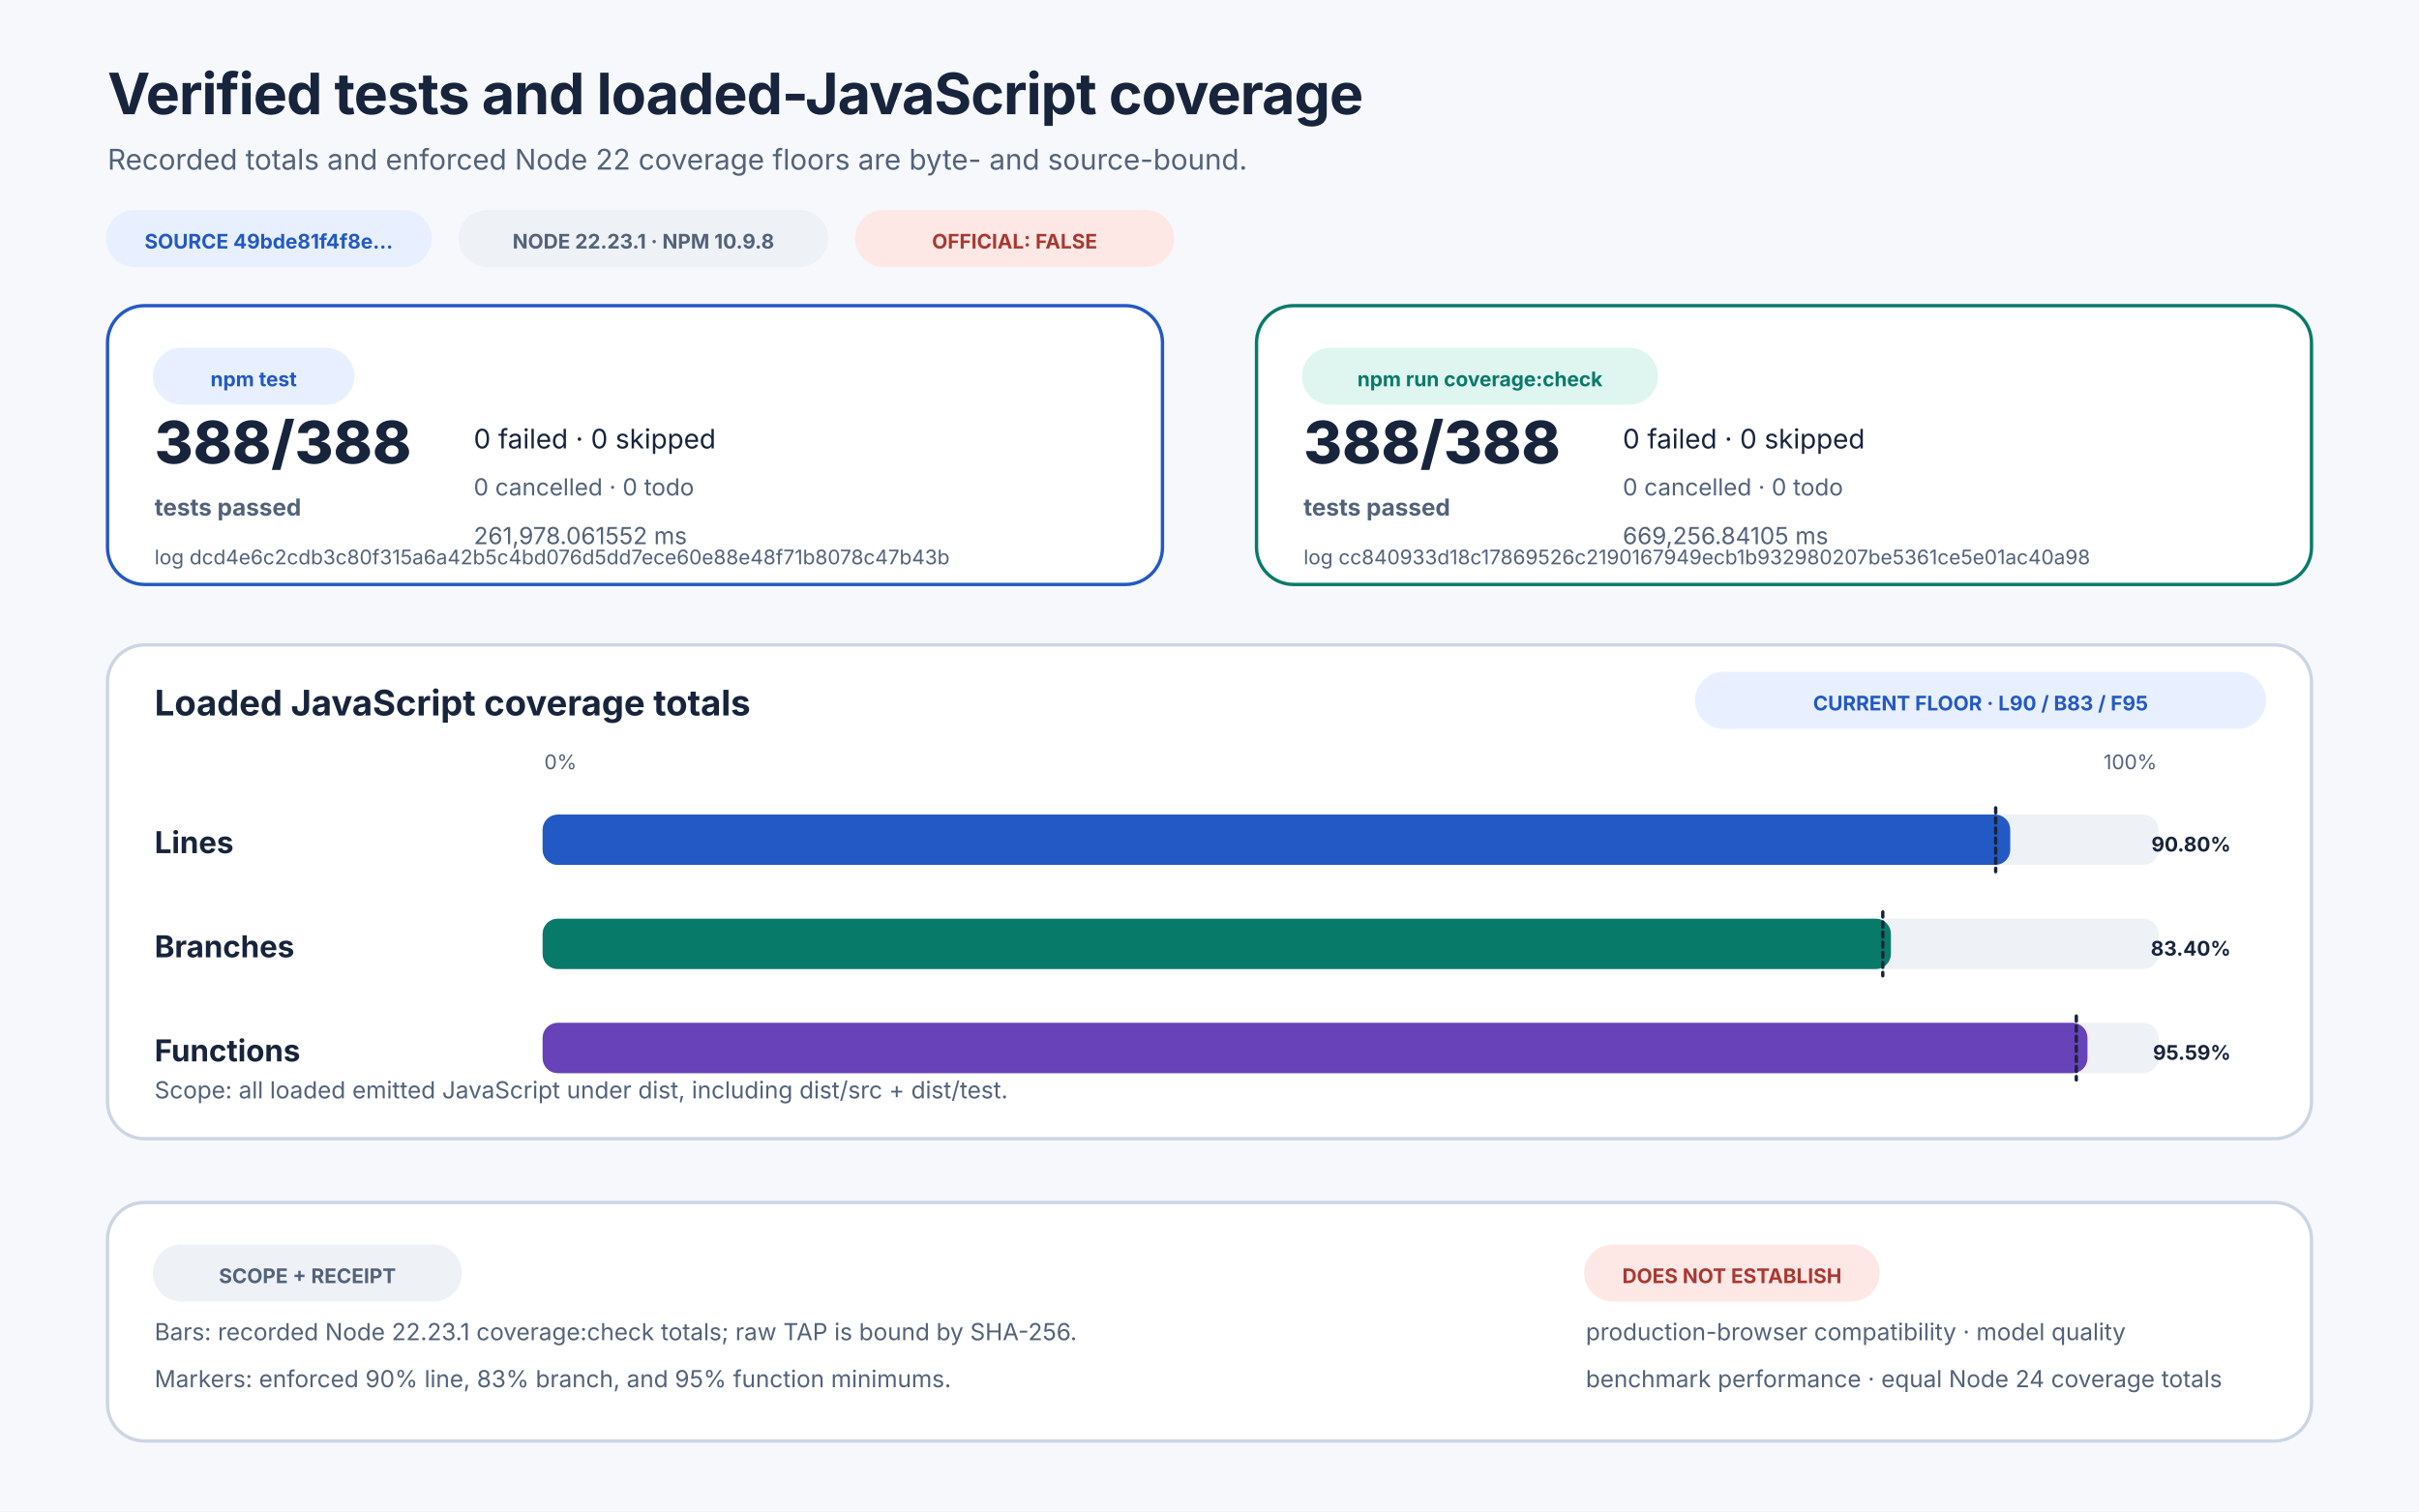
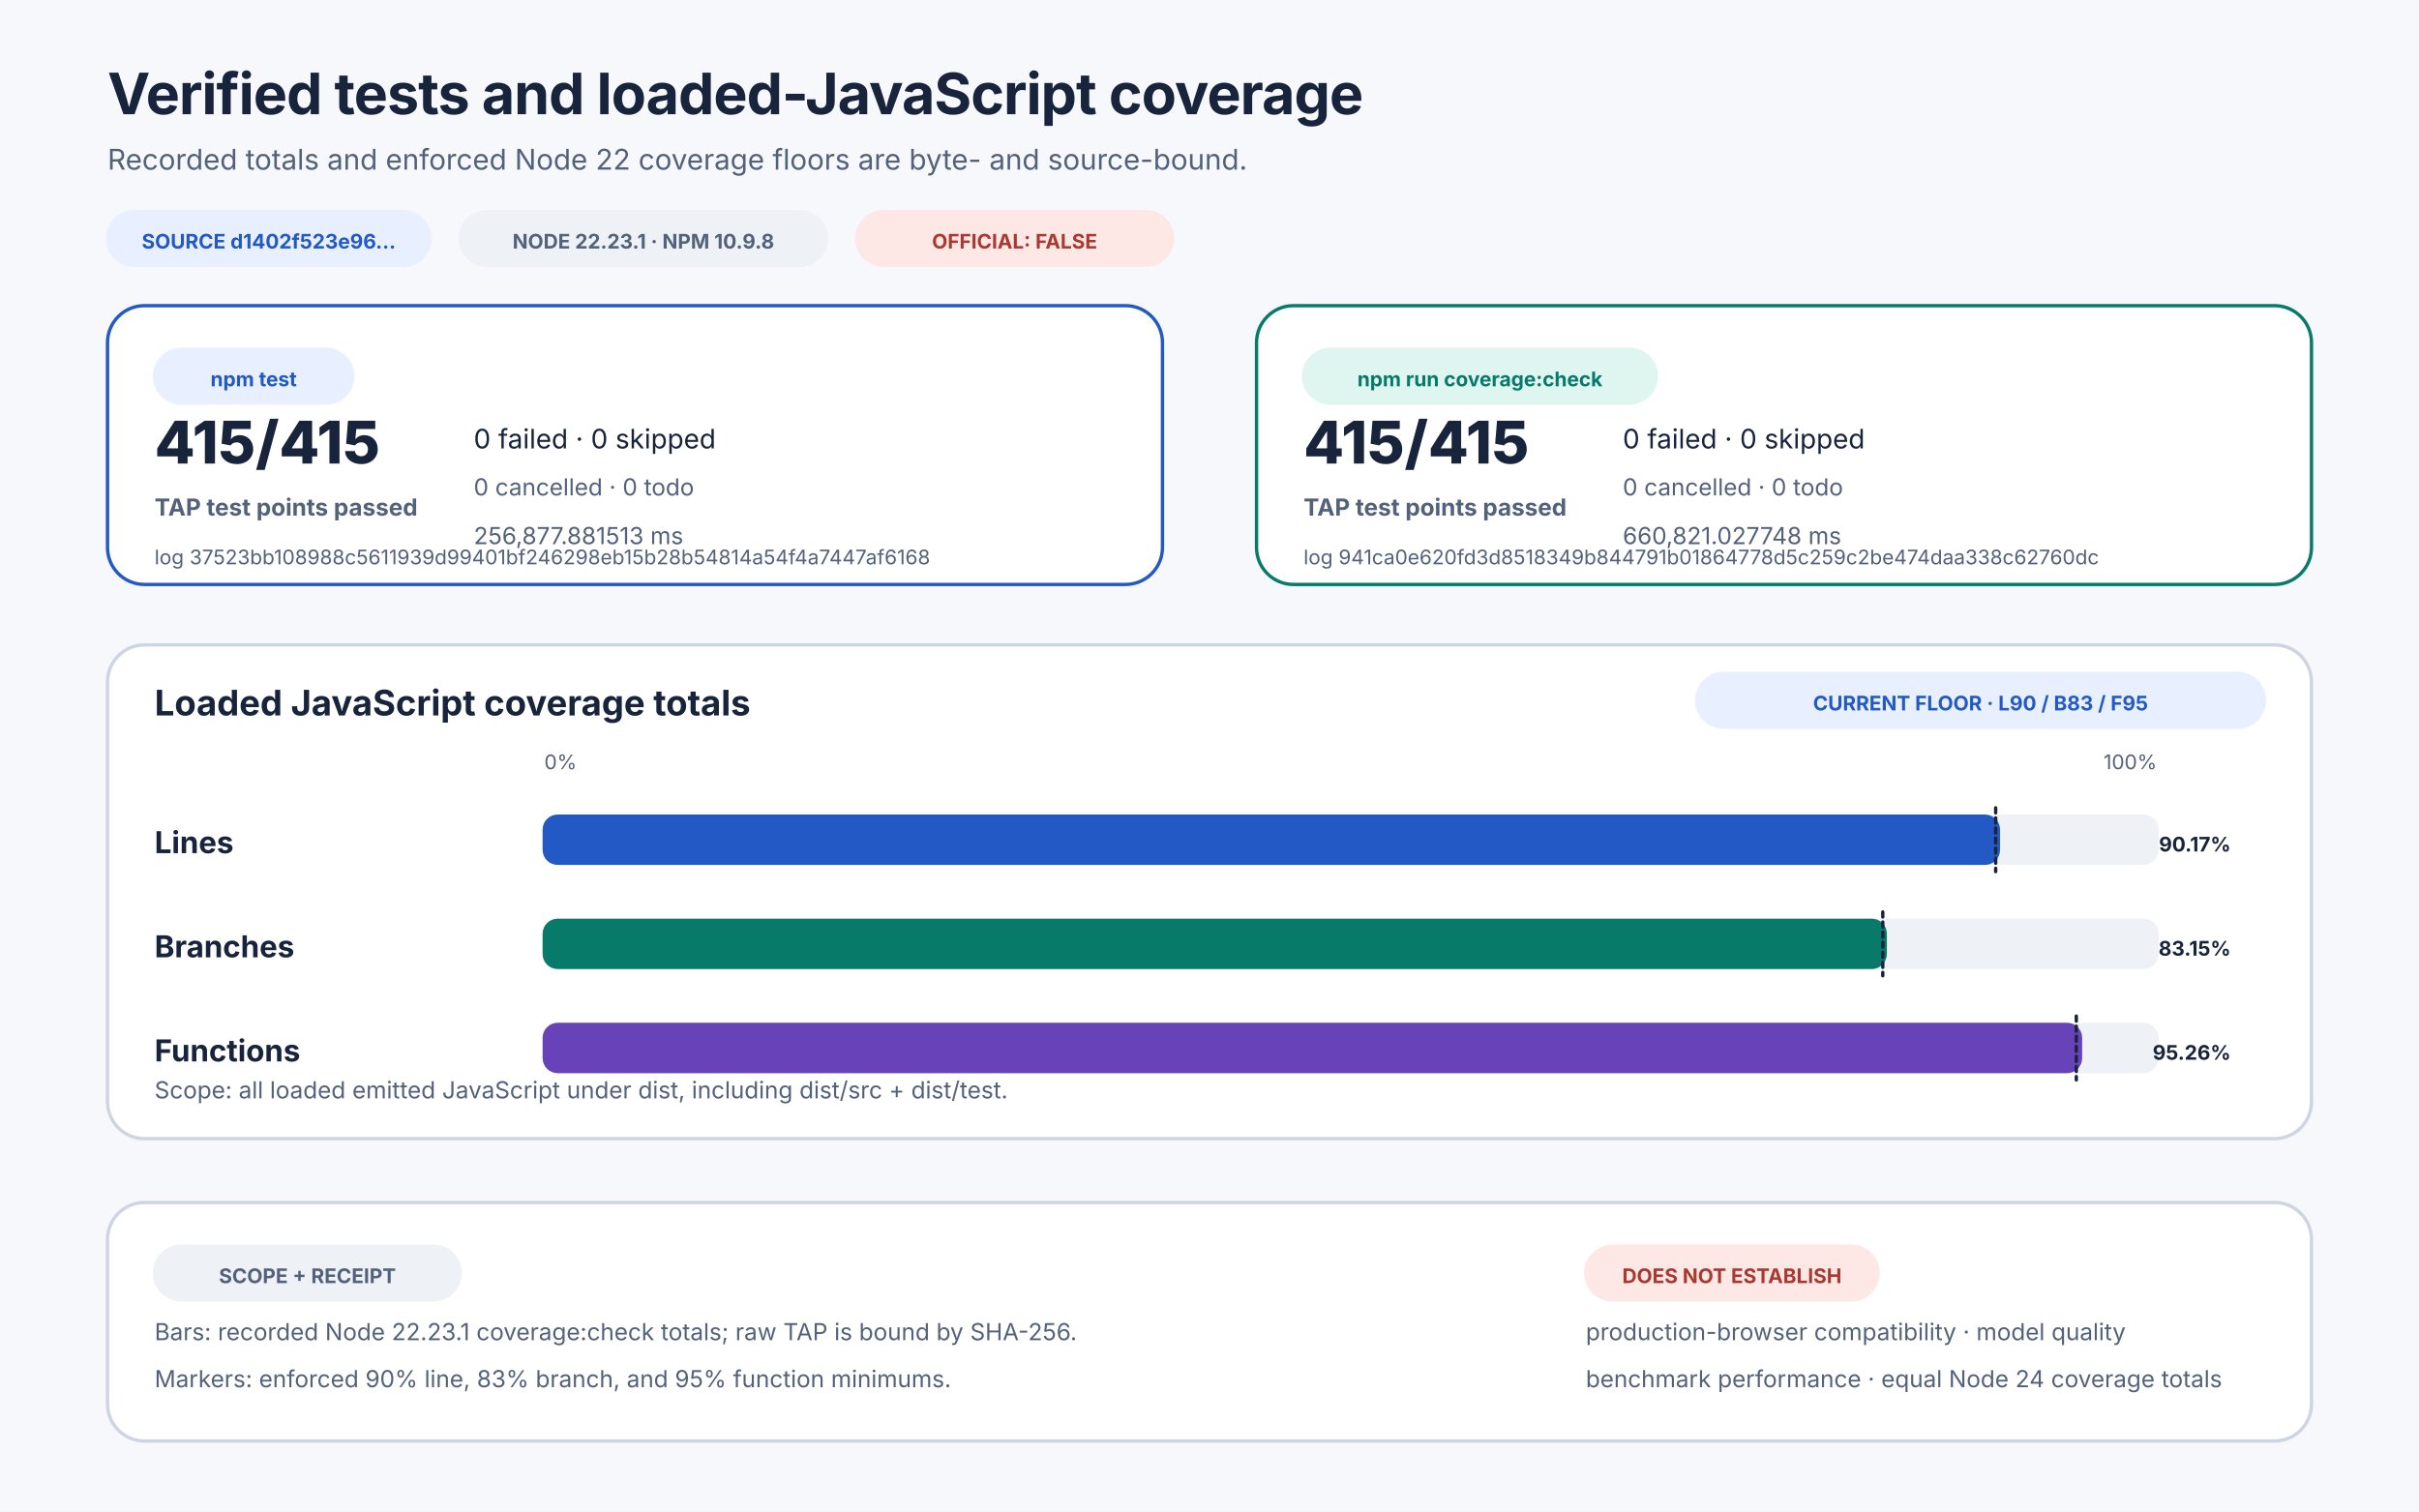
<svg xmlns="http://www.w3.org/2000/svg" viewBox="0 0 1440 900" width="1440" height="900" role="img" aria-labelledby="quality-verification-title quality-verification-desc">
  <style>
    text { font-family: Inter, "Segoe UI", Arial, sans-serif; fill: #18243C; }
    .title { font-size: 34px; font-weight: 750; letter-spacing: -0.5px; }
    .subtitle { font-size: 17px; fill: #53627A; }
    .section { font-size: 21px; font-weight: 720; }
    .node-title { font-size: 18px; font-weight: 720; }
    .body { font-size: 16px; }
    .small { font-size: 14px; fill: #53627A; }
    .tiny { font-size: 12px; fill: #53627A; }
    .eyebrow { font-size: 11px; font-weight: 750; fill: #53627A; letter-spacing: 1.2px; }
    .pill { font-size: 12px; font-weight: 750; }
    .metric { font-size: 35px; font-weight: 780; }
    .metric-label { font-size: 14px; font-weight: 650; fill: #53627A; }
    .axis { font-size: 12px; fill: #53627A; }
    .bar-value { font-size: 12px; font-weight: 720; }
    .inverse { fill: #FFFFFF; }
  </style>
  <rect width="1440" height="900" fill="#F6F8FC" />
  <text x="64" y="68" class="title">Verified tests and loaded-JavaScript coverage</text>
  <text x="64" y="101" class="subtitle">Recorded totals and enforced Node 22 coverage floors are byte- and source-bound.</text>
  <rect x="64" y="126" width="192" height="32" rx="16" fill="#E8F0FF" stroke="#E8F0FF" stroke-width="2" />
-   <text x="160" y="148" class="pill" text-anchor="middle" style="fill:#2359C4">SOURCE 49bde81f4f8e…</text>
+   <text x="160" y="148" class="pill" text-anchor="middle" style="fill:#2359C4">SOURCE d1402f523e96…</text>
  <rect x="274" y="126" width="218" height="32" rx="16" fill="#EEF1F6" stroke="#EEF1F6" stroke-width="2" />
  <text x="383" y="148" class="pill" text-anchor="middle" style="fill:#53627A">NODE 22.23.1 · NPM 10.9.8</text>
  <rect x="510" y="126" width="188" height="32" rx="16" fill="#FDE8E6" stroke="#FDE8E6" stroke-width="2" />
  <text x="604" y="148" class="pill" text-anchor="middle" style="fill:#A83930">OFFICIAL: FALSE</text>
  <rect x="64" y="182" width="628" height="166" rx="22" fill="#FFFFFF" stroke="#2359C4" stroke-width="2" />
  <rect x="92" y="208" width="118" height="32" rx="16" fill="#E8F0FF" stroke="#E8F0FF" stroke-width="2" />
  <text x="151" y="230" class="pill" text-anchor="middle" style="fill:#2359C4">npm test</text>
-   <text x="92" y="276" class="metric">388/388</text>
-   <text x="92" y="307" class="metric-label">tests passed</text>
+   <text x="92" y="276" class="metric">415/415</text>
+   <text x="92" y="307" class="metric-label">TAP test points passed</text>
  <text x="282" y="267" class="body">0 failed · 0 skipped</text>
  <text x="282" y="295" class="small">0 cancelled · 0 todo</text>
-   <text x="282" y="324" class="small">261,978.061552 ms</text>
-   <text x="92" y="336" class="tiny">log dcd4e6c2cdb3c80f315a6a42b5c4bd076d5dd7ece60e88e48f71b8078c47b43b</text>
+   <text x="282" y="324" class="small">256,877.881513 ms</text>
+   <text x="92" y="336" class="tiny">log 37523bb108988c5611939d99401bf246298eb15b28b54814a54f4a7447af6168</text>
  <rect x="748" y="182" width="628" height="166" rx="22" fill="#FFFFFF" stroke="#087A6A" stroke-width="2" />
  <rect x="776" y="208" width="210" height="32" rx="16" fill="#DFF5F0" stroke="#DFF5F0" stroke-width="2" />
  <text x="881" y="230" class="pill" text-anchor="middle" style="fill:#087A6A">npm run coverage:check</text>
-   <text x="776" y="276" class="metric">388/388</text>
-   <text x="776" y="307" class="metric-label">tests passed</text>
+   <text x="776" y="276" class="metric">415/415</text>
+   <text x="776" y="307" class="metric-label">TAP test points passed</text>
  <text x="966" y="267" class="body">0 failed · 0 skipped</text>
  <text x="966" y="295" class="small">0 cancelled · 0 todo</text>
-   <text x="966" y="324" class="small">669,256.84105 ms</text>
-   <text x="776" y="336" class="tiny">log cc840933d18c17869526c2190167949ecb1b932980207be5361ce5e01ac40a98</text>
+   <text x="966" y="324" class="small">660,821.027748 ms</text>
+   <text x="776" y="336" class="tiny">log 941ca0e620fd3d8518349b844791b01864778d5c259c2be474daa338c62760dc</text>
  <rect x="64" y="384" width="1312" height="294" rx="22" fill="#FFFFFF" stroke="#CDD5E3" stroke-width="2" />
  <text x="92" y="426" class="section">Loaded JavaScript coverage totals</text>
  <rect x="1010" y="401" width="338" height="32" rx="16" fill="#E8F0FF" stroke="#E8F0FF" stroke-width="2" />
  <text x="1179" y="423" class="pill" text-anchor="middle" style="fill:#2359C4">CURRENT FLOOR · L90 / B83 / F95</text>
  <text x="324" y="458" class="axis">0%</text>
  <text x="1284" y="458" class="axis" text-anchor="end">100%</text>
  <text x="92" y="508" class="node-title">Lines</text>
  <rect x="324" y="486" width="960" height="28" rx="8" fill="#EEF1F6" stroke="#EEF1F6" stroke-width="2" />
-   <rect x="324" y="486" width="871.68" height="28" rx="8" fill="#2359C4" stroke="#2359C4" stroke-width="2" />
+   <rect x="324" y="486" width="865.632" height="28" rx="8" fill="#2359C4" stroke="#2359C4" stroke-width="2" />
  <line x1="1188" y1="481" x2="1188" y2="519" stroke="#18243C" stroke-width="2" stroke-linecap="round" stroke-dasharray="3 3" />
-   <text x="1328" y="507" class="bar-value" text-anchor="end">90.80%</text>
+   <text x="1328" y="507" class="bar-value" text-anchor="end">90.17%</text>
  <text x="92" y="570" class="node-title">Branches</text>
  <rect x="324" y="548" width="960" height="28" rx="8" fill="#EEF1F6" stroke="#EEF1F6" stroke-width="2" />
-   <rect x="324" y="548" width="800.64" height="28" rx="8" fill="#087A6A" stroke="#087A6A" stroke-width="2" />
+   <rect x="324" y="548" width="798.24" height="28" rx="8" fill="#087A6A" stroke="#087A6A" stroke-width="2" />
  <line x1="1120.8" y1="543" x2="1120.8" y2="581" stroke="#18243C" stroke-width="2" stroke-linecap="round" stroke-dasharray="3 3" />
-   <text x="1328" y="569" class="bar-value" text-anchor="end">83.40%</text>
+   <text x="1328" y="569" class="bar-value" text-anchor="end">83.15%</text>
  <text x="92" y="632" class="node-title">Functions</text>
  <rect x="324" y="610" width="960" height="28" rx="8" fill="#EEF1F6" stroke="#EEF1F6" stroke-width="2" />
-   <rect x="324" y="610" width="917.664" height="28" rx="8" fill="#6842B8" stroke="#6842B8" stroke-width="2" />
+   <rect x="324" y="610" width="914.496" height="28" rx="8" fill="#6842B8" stroke="#6842B8" stroke-width="2" />
  <line x1="1236" y1="605" x2="1236" y2="643" stroke="#18243C" stroke-width="2" stroke-linecap="round" stroke-dasharray="3 3" />
-   <text x="1328" y="631" class="bar-value" text-anchor="end">95.59%</text>
+   <text x="1328" y="631" class="bar-value" text-anchor="end">95.26%</text>
  <text x="92" y="654" class="small">Scope: all loaded emitted JavaScript under dist, including dist/src + dist/test.</text>
  <rect x="64" y="716" width="1312" height="142" rx="22" fill="#FFFFFF" stroke="#CDD5E3" stroke-width="2" />
  <rect x="92" y="742" width="182" height="32" rx="16" fill="#EEF1F6" stroke="#EEF1F6" stroke-width="2" />
  <text x="183" y="764" class="pill" text-anchor="middle" style="fill:#53627A">SCOPE + RECEIPT</text>
  <text x="92" y="798" class="small">
    <tspan x="92" dy="0">Bars: recorded Node 22.23.1 coverage:check totals; raw TAP is bound by SHA-256.</tspan>
    <tspan x="92" dy="28">Markers: enforced 90% line, 83% branch, and 95% function minimums.</tspan>
  </text>
  <rect x="944" y="742" width="174" height="32" rx="16" fill="#FDE8E6" stroke="#FDE8E6" stroke-width="2" />
  <text x="1031" y="764" class="pill" text-anchor="middle" style="fill:#A83930">DOES NOT ESTABLISH</text>
  <text x="944" y="798" class="small">
    <tspan x="944" dy="0">production-browser compatibility · model quality</tspan>
    <tspan x="944" dy="28">benchmark performance · equal Node 24 coverage totals</tspan>
  </text>
</svg>
